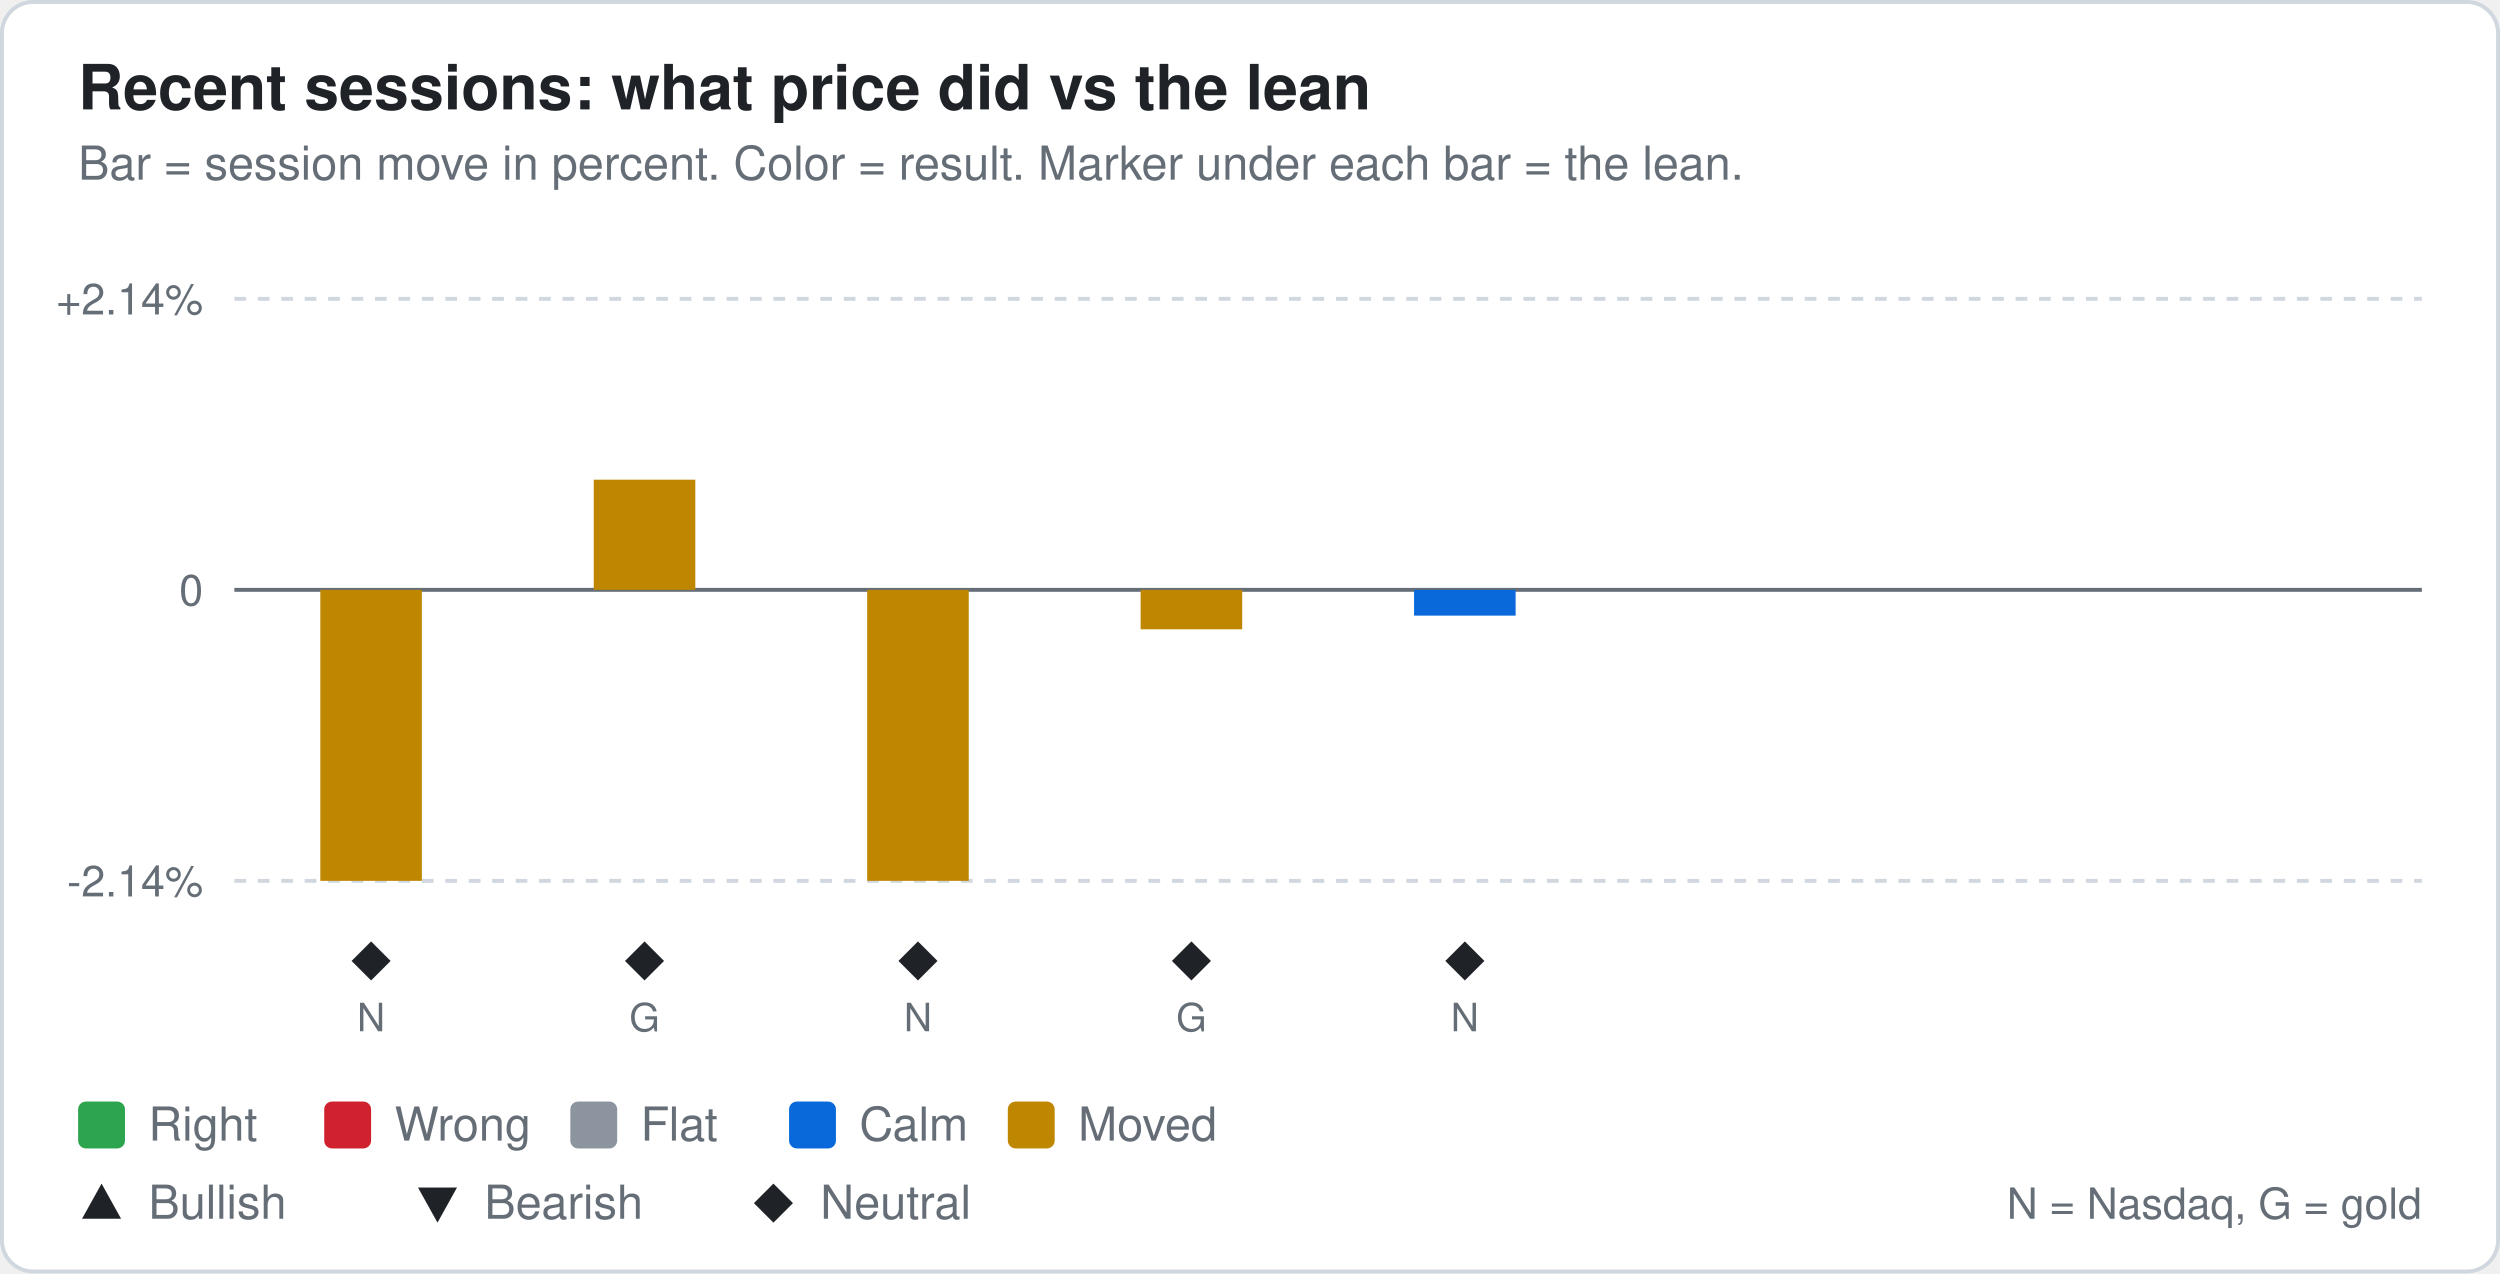
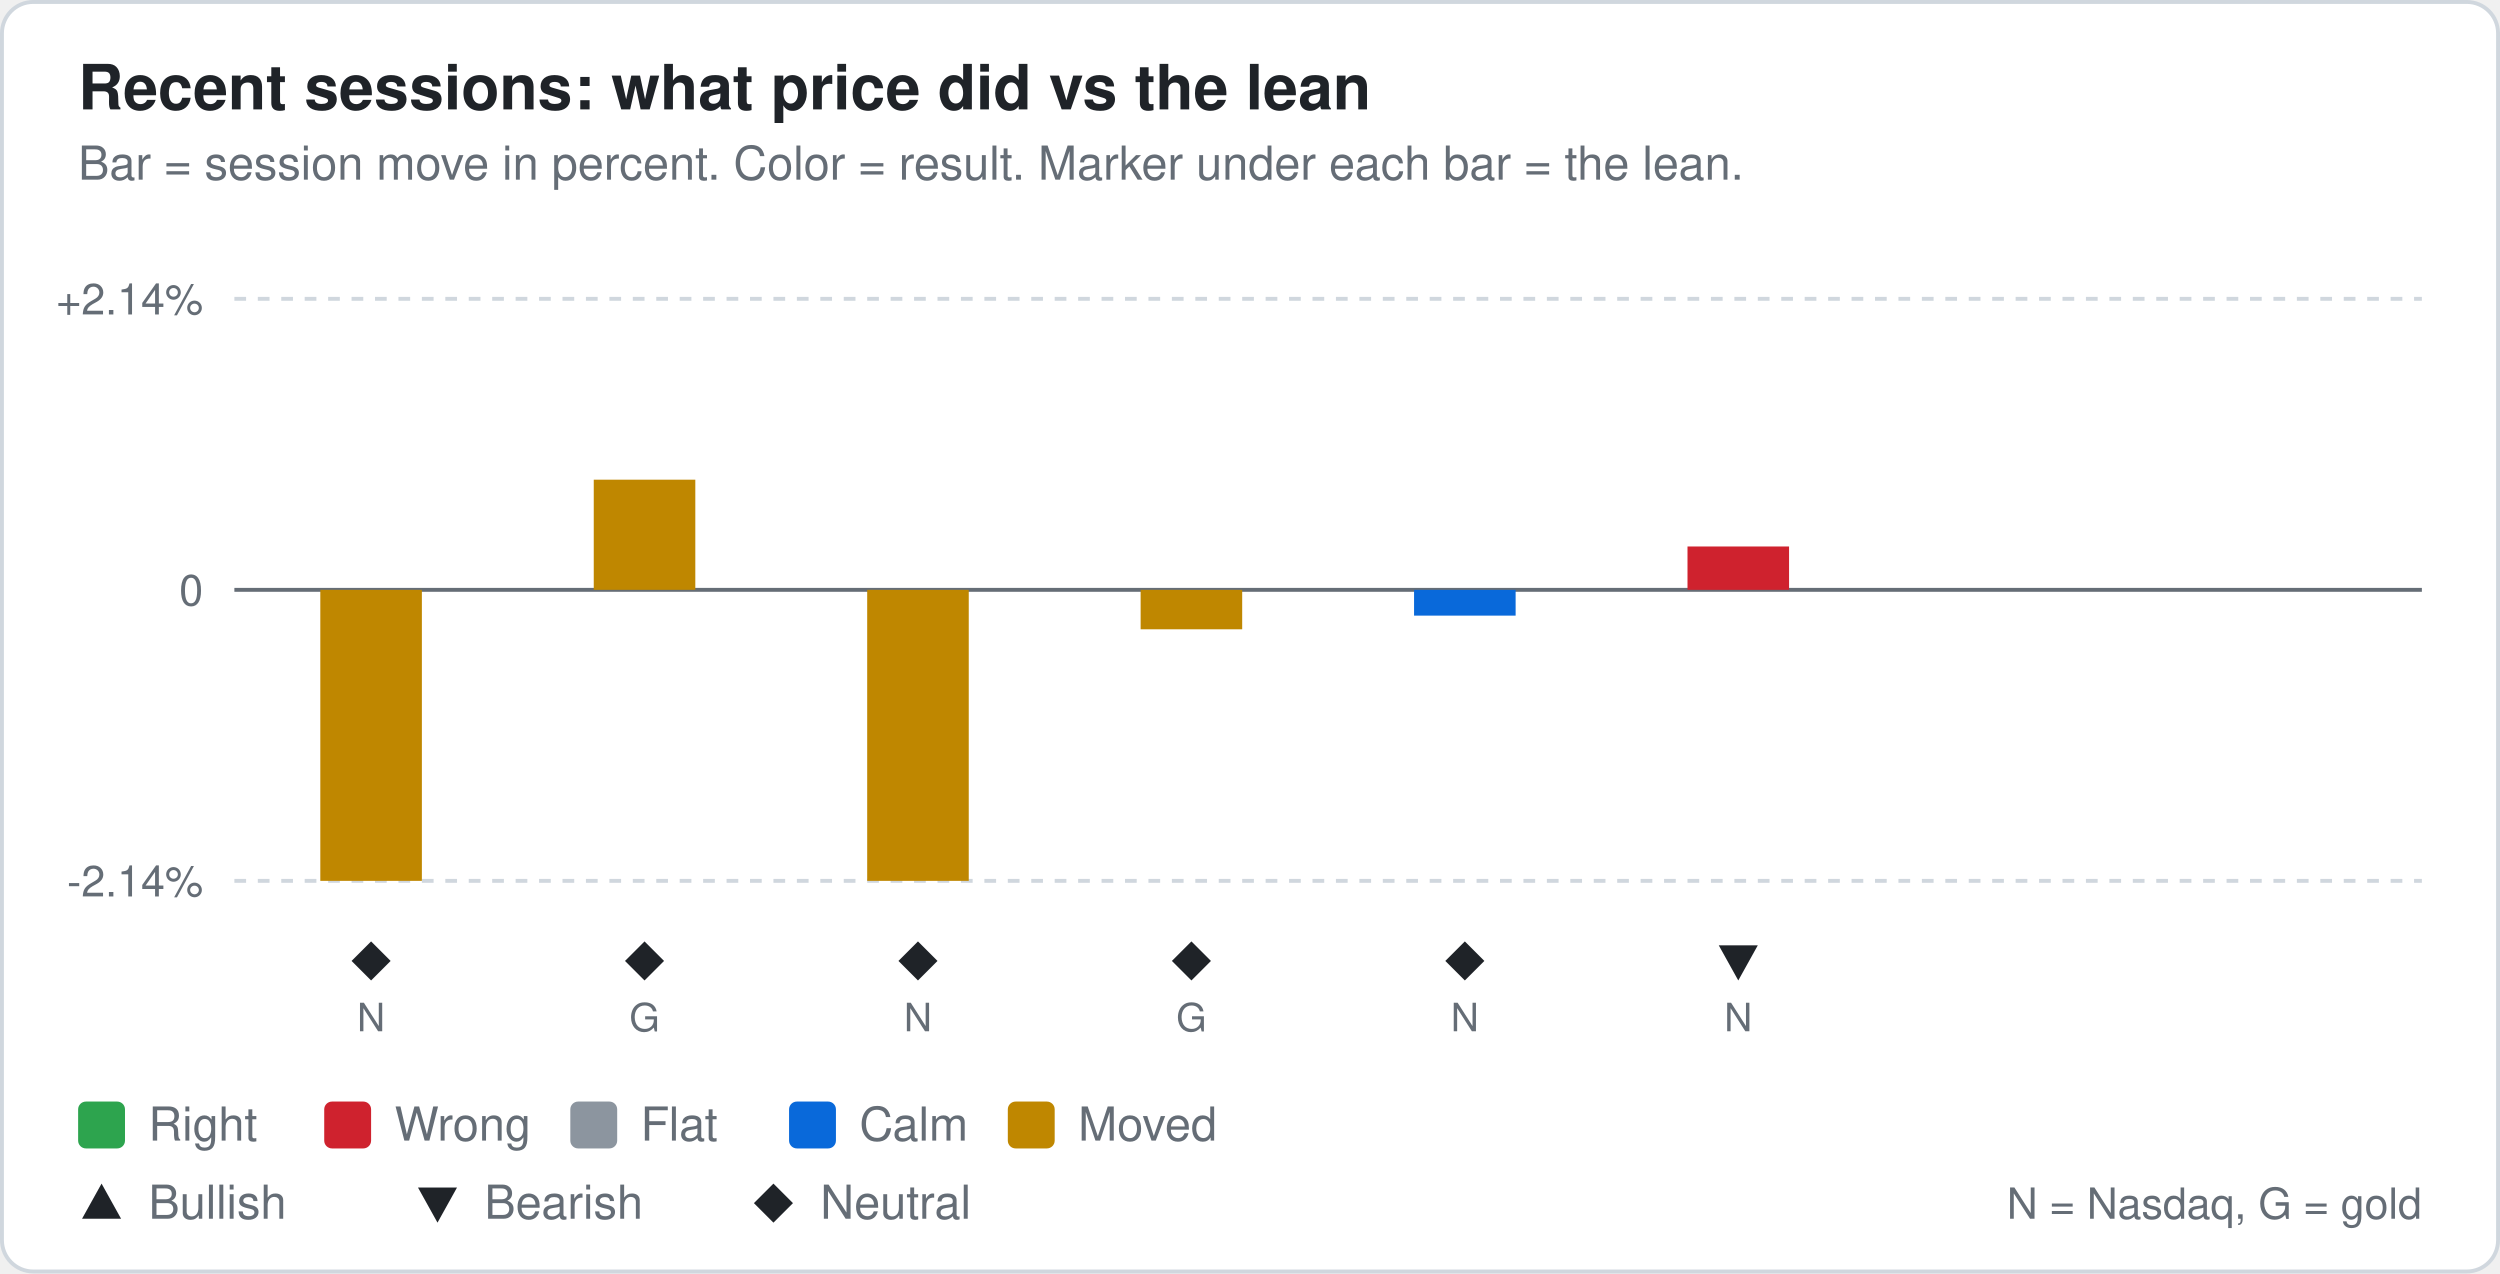
<svg xmlns="http://www.w3.org/2000/svg" width="640" height="326" viewBox="0 0 640 326" font-family="Helvetica, Arial, sans-serif">
  <rect x="0.5" y="0.5" width="639" height="325" rx="8" fill="#ffffff" stroke="#d0d7de" />
  <text x="20" y="28" font-size="16" font-weight="bold" fill="#1f2328">Recent sessions: what price did vs the lean</text>
  <text x="20" y="46" font-size="12" fill="#656d76">Bar = session move in percent. Color = result. Marker under each bar = the lean.</text>
  <line x1="60" y1="151.0" x2="620" y2="151.0" stroke="#656d76" />
  <line x1="60" y1="76.5" x2="620" y2="76.5" stroke="#d0d7de" stroke-dasharray="3 3" />
  <text x="52" y="80.5" font-size="11" text-anchor="end" fill="#656d76">+2.14%</text>
  <line x1="60" y1="225.5" x2="620" y2="225.5" stroke="#d0d7de" stroke-dasharray="3 3" />
  <text x="52" y="229.5" font-size="11" text-anchor="end" fill="#656d76">-2.14%</text>
  <text x="52" y="155.0" font-size="11" text-anchor="end" fill="#656d76">0</text>
  <rect x="82.0" y="151.0" width="26.0" height="74.5" fill="#bf8700" />
  <polygon points="95.0,241.0 100.0,246.0 95.0,251.0 90.0,246.0" fill="#1f2328" />
  <text x="95.0" y="264" font-size="10" text-anchor="middle" fill="#656d76">N</text>
  <rect x="152.0" y="122.8" width="26.0" height="28.2" fill="#bf8700" />
  <polygon points="165.0,241.0 170.0,246.0 165.0,251.0 160.0,246.0" fill="#1f2328" />
  <text x="165.0" y="264" font-size="10" text-anchor="middle" fill="#656d76">G</text>
  <rect x="222.0" y="151.0" width="26.0" height="74.5" fill="#bf8700" />
  <polygon points="235.0,241.0 240.0,246.0 235.0,251.0 230.0,246.0" fill="#1f2328" />
  <text x="235.0" y="264" font-size="10" text-anchor="middle" fill="#656d76">N</text>
  <rect x="292.0" y="151.0" width="26.0" height="10.1" fill="#bf8700" />
  <polygon points="305.0,241.0 310.0,246.0 305.0,251.0 300.0,246.0" fill="#1f2328" />
  <text x="305.0" y="264" font-size="10" text-anchor="middle" fill="#656d76">G</text>
  <rect x="362.0" y="151.0" width="26.0" height="6.6" fill="#0969da" />
  <polygon points="375.0,241.0 380.0,246.0 375.0,251.0 370.0,246.0" fill="#1f2328" />
  <text x="375.0" y="264" font-size="10" text-anchor="middle" fill="#656d76">N</text>
+   <rect x="432.0" y="139.9" width="26.0" height="11.1" fill="#cf222e" />
+   <polygon points="440.0,242.0 450.0,242.0 445.0,251.0" fill="#1f2328" />
+   <text x="445.0" y="264" font-size="10" text-anchor="middle" fill="#656d76">N</text>
  <rect x="20" y="282" width="12" height="12" rx="2" fill="#2da44e" />
  <text x="38" y="292" font-size="12" fill="#656d76">Right</text>
  <rect x="83" y="282" width="12" height="12" rx="2" fill="#cf222e" />
  <text x="101" y="292" font-size="12" fill="#656d76">Wrong</text>
  <rect x="146" y="282" width="12" height="12" rx="2" fill="#8c959f" />
  <text x="164" y="292" font-size="12" fill="#656d76">Flat</text>
  <rect x="202" y="282" width="12" height="12" rx="2" fill="#0969da" />
  <text x="220" y="292" font-size="12" fill="#656d76">Calm</text>
  <rect x="258" y="282" width="12" height="12" rx="2" fill="#bf8700" />
  <text x="276" y="292" font-size="12" fill="#656d76">Moved</text>
  <polygon points="26.0,303.0 21.0,312.0 31.0,312.0" fill="#1f2328" />
  <text x="38" y="312" font-size="12" fill="#656d76">Bullish</text>
  <polygon points="107.0,304.0 117.0,304.0 112.0,313.0" fill="#1f2328" />
  <text x="124" y="312" font-size="12" fill="#656d76">Bearish</text>
  <polygon points="198.0,303.0 203.0,308.0 198.0,313.0 193.0,308.0" fill="#1f2328" />
  <text x="210" y="312" font-size="12" fill="#656d76">Neutral</text>
  <text x="620" y="312" font-size="11" text-anchor="end" fill="#656d76">N = Nasdaq, G = gold</text>
</svg>
